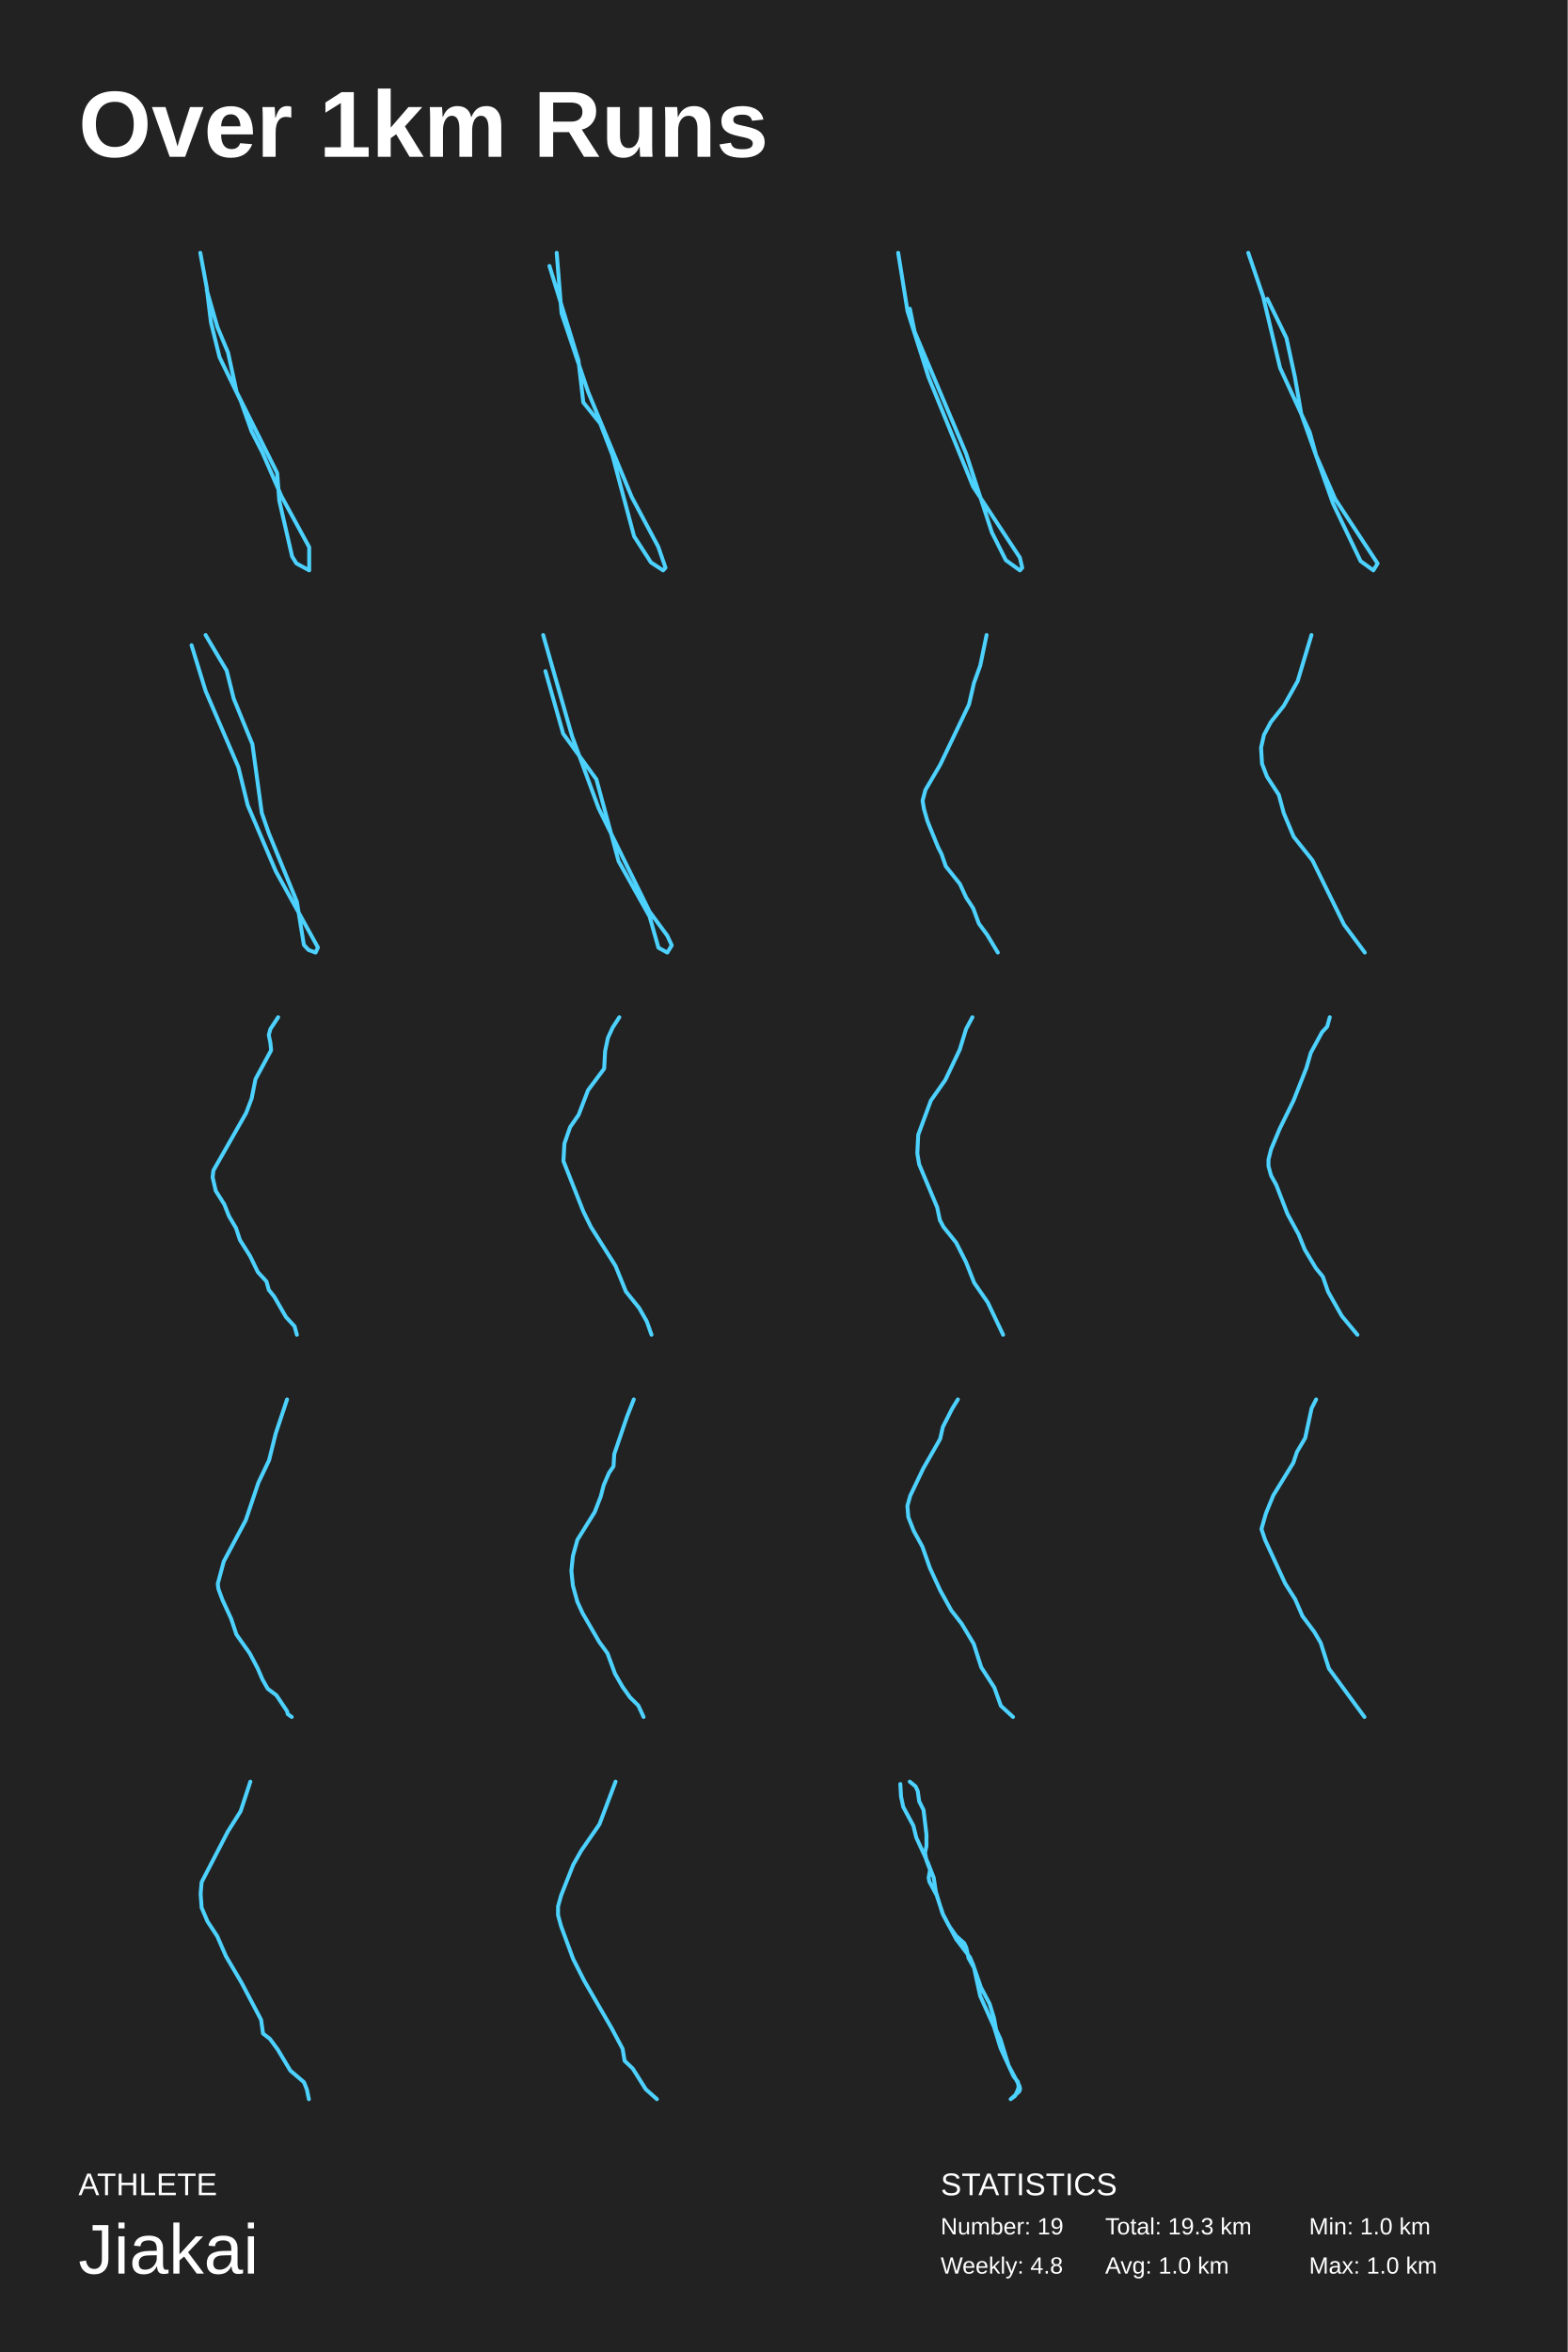
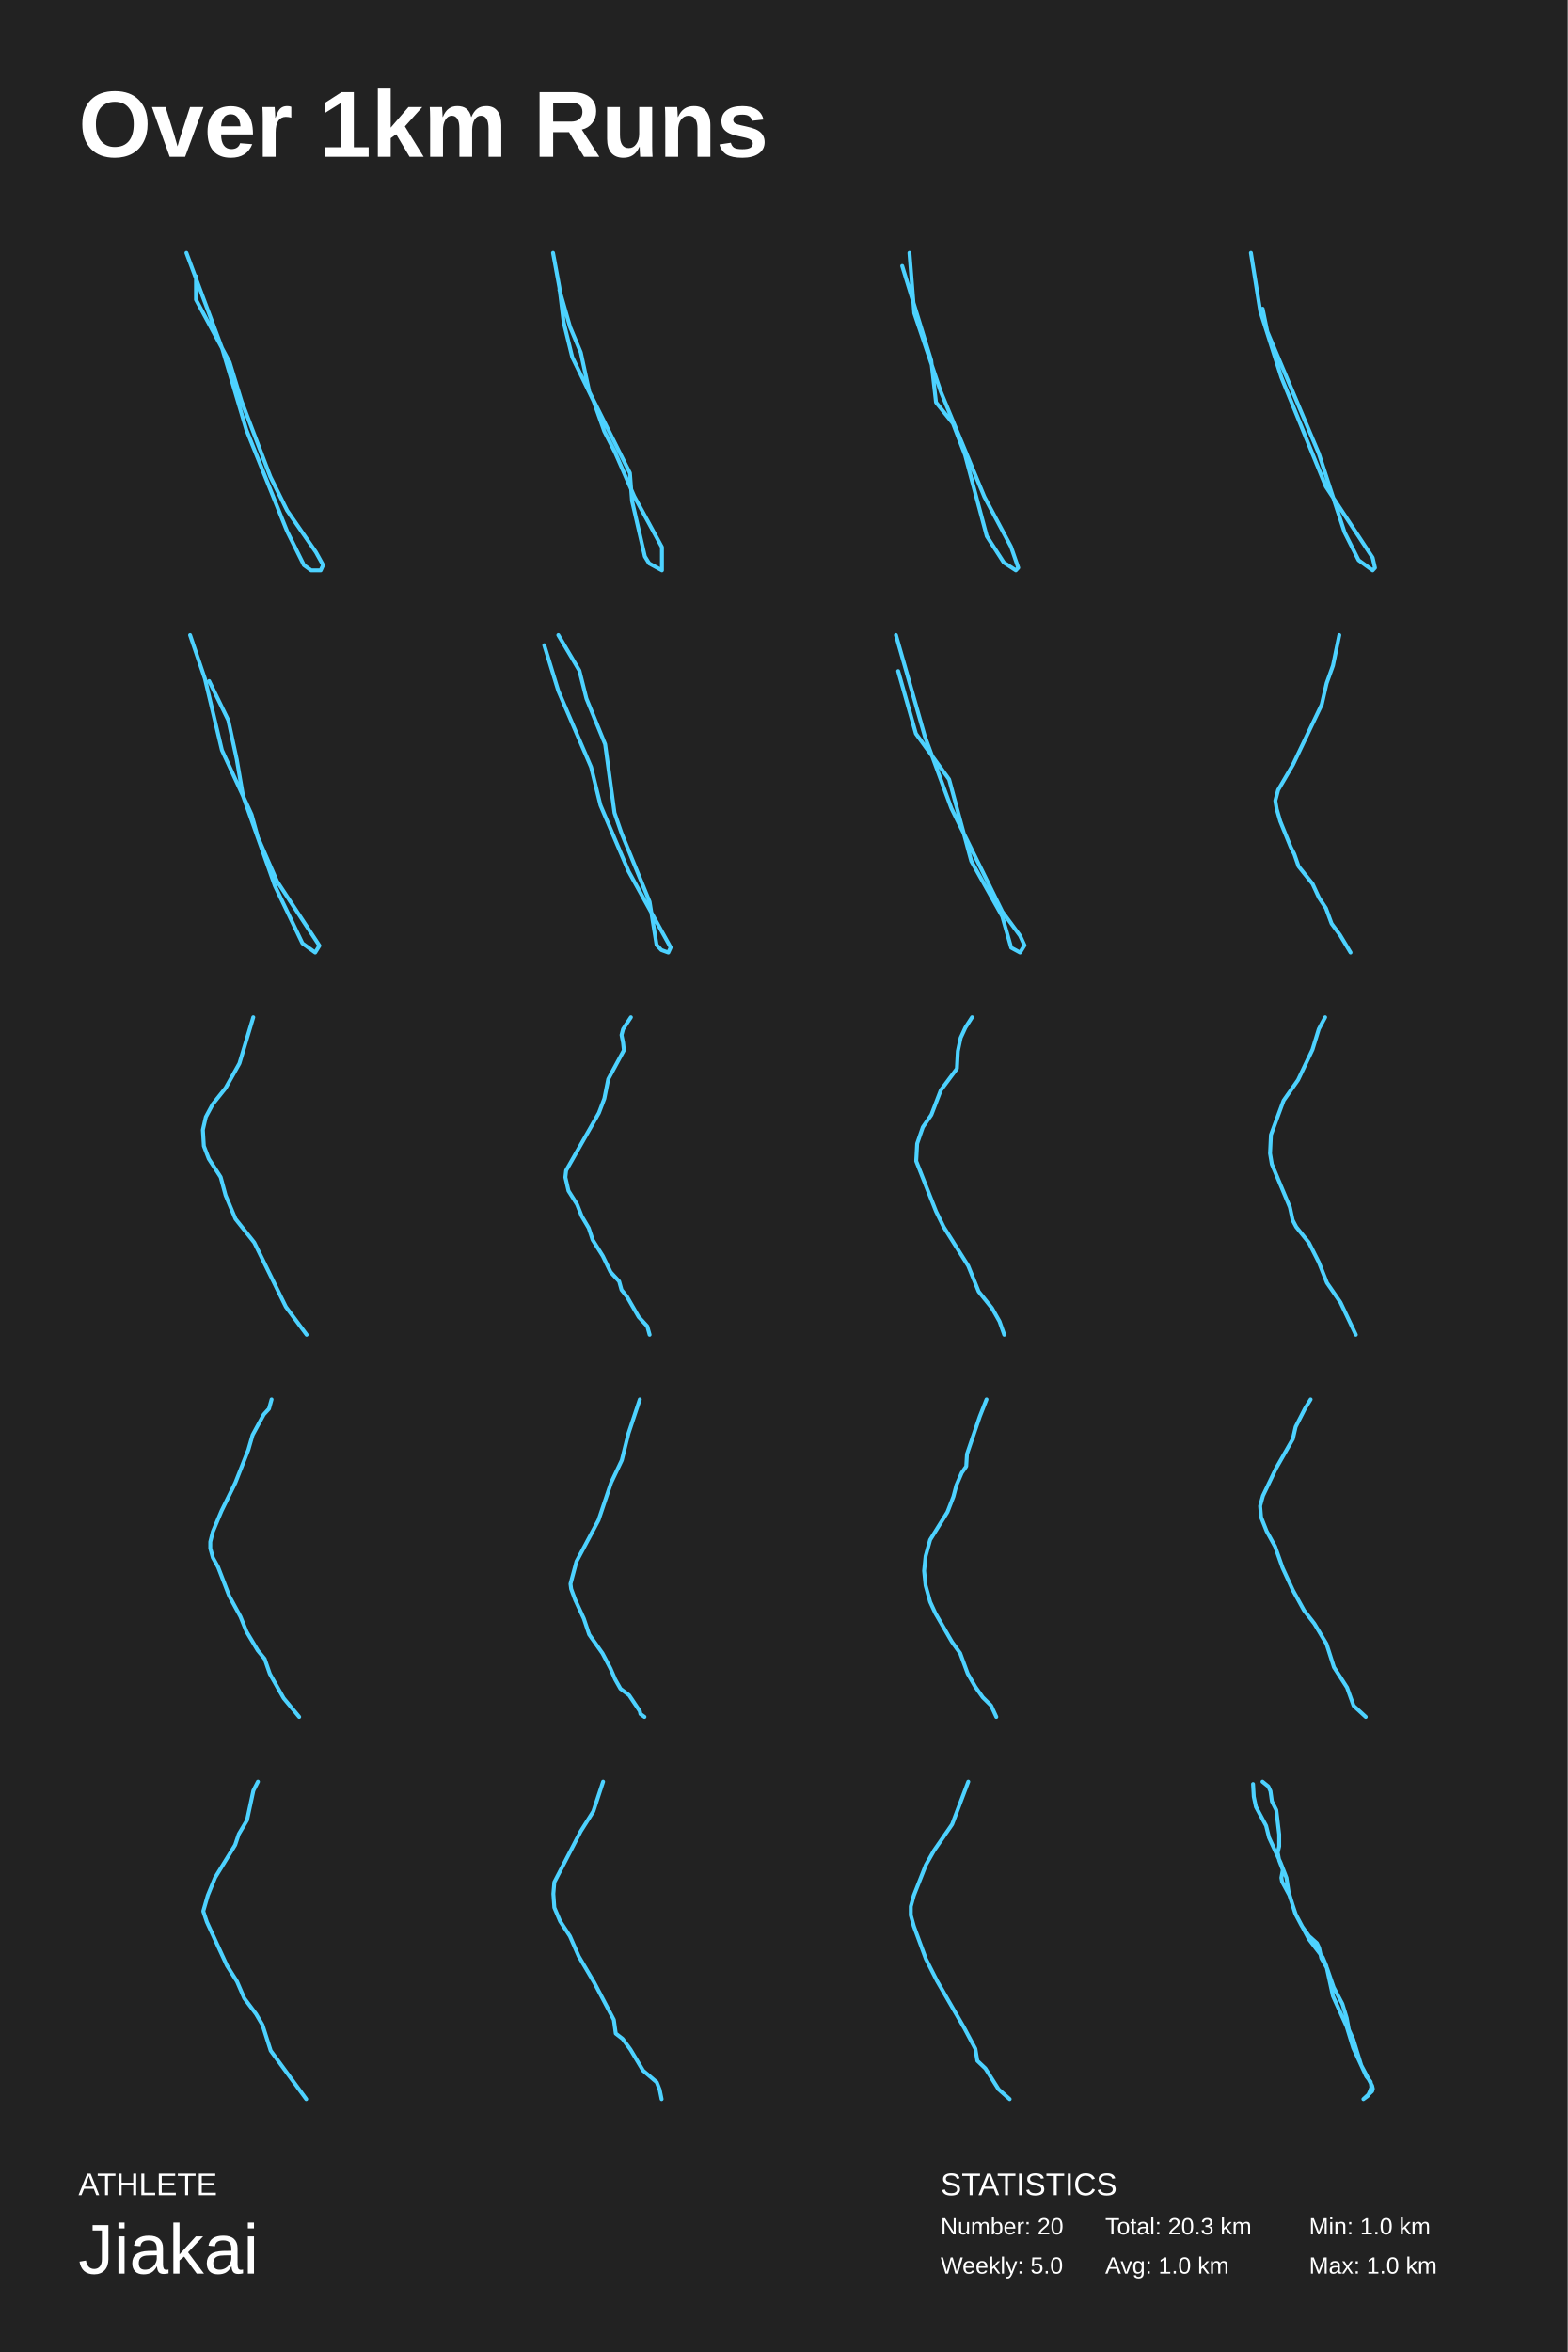
- <svg xmlns="http://www.w3.org/2000/svg" width="200mm" height="300mm" baseProfile="full" version="1.1" viewBox="0 0 200 300">
-   <rect width="200" height="300" x="0" y="0" fill="#222" />
-   <text fill="#FFF" style="font-size:12px;font-family:Arial;font-weight:700" x="10" y="20">Over 1km Runs</text>
-   <text fill="#FFF" style="font-size:4px;font-family:Arial" x="10" y="280">ATHLETE</text>
-   <text fill="#FFF" style="font-size:9px;font-family:Arial" x="10" y="290">Jiakai</text>
-   <text fill="#FFF" style="font-size:4px;font-family:Arial" x="120" y="280">STATISTICS</text>
-   <text fill="#FFF" style="font-size:3px;font-family:Arial" x="120" y="285">Number: 19</text>
-   <text fill="#FFF" style="font-size:3px;font-family:Arial" x="120" y="290">Weekly: 4.8</text>
-   <text fill="#FFF" style="font-size:3px;font-family:Arial" x="141" y="285">Total: 19.3 km</text>
-   <text fill="#FFF" style="font-size:3px;font-family:Arial" x="141" y="290">Avg: 1.0 km</text>
-   <text fill="#FFF" style="font-size:3px;font-family:Arial" x="167" y="285">Min: 1.0 km</text>
-   <text fill="#FFF" style="font-size:3px;font-family:Arial" x="167" y="290">Max: 1.0 km</text>
-   <polyline fill="none" stroke="#4dd2ff" stroke-linecap="round" stroke-linejoin="round" stroke-width=".5" points="26.37 36.98 27.732 41.71 29.095 44.962 30.184 49.987 35.361 60.334 35.633 63.881 37.268 70.976 37.813 71.863 39.447 72.75 39.447 69.794 35.905 63.29 33.454 57.673 32.091 55.013 30.729 51.17 28.005 45.553 26.915 41.119 26.37 36.684 25.553 32.25" />
-   <polyline fill="none" stroke="#4dd2ff" stroke-linecap="round" stroke-linejoin="round" stroke-width=".5" points="70.097 33.924 73.798 45.973 74.415 51.329 76.575 54.006 78.117 58.023 80.893 68.399 83.052 71.746 84.595 72.75 84.903 72.415 83.978 69.738 80.585 63.378 75.032 49.99 71.639 39.948 71.022 32.25" />
-   <polyline fill="none" stroke="#4dd2ff" stroke-linecap="round" stroke-linejoin="round" stroke-width=".5" points="116.08 39.378 116.677 42.294 123.246 57.846 126.531 67.89 128.323 71.454 130.114 72.75 130.413 72.426 130.114 71.13 124.142 62.058 118.469 48.126 115.782 39.702 114.587 32.25" />
-   <polyline fill="none" stroke="#4dd2ff" stroke-linecap="round" stroke-linejoin="round" stroke-width=".5" points="161.685 38.12 164.119 43.109 165.201 48.098 166.012 52.794 170.069 64.239 173.585 71.576 175.208 72.75 175.749 71.87 170.34 63.652 167.906 58.076 167.094 55.141 163.308 46.924 161.144 37.826 159.251 32.25" />
-   <polyline fill="none" stroke="#4dd2ff" stroke-linecap="round" stroke-linejoin="round" stroke-width=".5" points="26.23 81 28.917 85.536 29.813 89.1 32.201 94.932 33.396 103.68 34.292 106.272 37.875 115.02 38.77 120.528 39.368 121.176 40.263 121.5 40.562 120.852 35.187 111.132 31.604 102.708 30.41 97.848 26.23 88.128 24.438 82.296" />
-   <polyline fill="none" stroke="#4dd2ff" stroke-linecap="round" stroke-linejoin="round" stroke-width=".5" points="69.583 85.602 71.845 93.58 76.086 99.409 78.914 109.841 82.872 116.898 84.003 120.886 85.134 121.5 85.7 120.58 85.134 119.352 82.872 116.284 76.369 103.091 72.976 93.886 69.3 81" />
-   <polyline fill="none" stroke="#4dd2ff" stroke-linecap="round" stroke-linejoin="round" stroke-width=".5" points="125.864 81 125.057 84.894 124.25 87.133 123.621 89.859 119.943 97.551 118.059 100.763 117.7 102.126 117.879 103.197 118.328 104.755 119.674 108.065 120.122 108.941 120.661 110.499 122.455 112.738 123.263 114.49 124.16 115.853 124.878 117.801 125.954 119.261 127.3 121.5" />
-   <polyline fill="none" stroke="#4dd2ff" stroke-linecap="round" stroke-linejoin="round" stroke-width=".5" points="167.311 81 165.546 86.884 163.78 90.03 162.141 92.083 161.258 93.725 160.88 95.367 161.006 97.419 161.637 99.061 163.15 101.387 163.78 103.713 165.041 106.723 167.437 109.733 171.472 117.943 174.12 121.5" />
-   <polyline fill="none" stroke="#4dd2ff" stroke-linecap="round" stroke-linejoin="round" stroke-width=".5" points="35.486 129.75 34.491 131.262 34.292 132.018 34.491 132.99 34.59 133.962 32.6 137.634 32.102 140.118 31.405 141.954 27.225 149.298 27.125 150.162 27.524 151.89 28.618 153.618 29.216 155.13 30.111 156.642 30.609 158.154 31.903 160.206 32.898 162.258 33.993 163.446 34.292 164.526 34.988 165.39 36.481 167.982 37.576 169.17 37.875 170.25" />
-   <polyline fill="none" stroke="#4dd2ff" stroke-linecap="round" stroke-linejoin="round" stroke-width=".5" points="79.01 129.75 78.164 131.061 77.56 132.371 77.198 134.075 77.077 136.303 75.024 139.056 73.816 142.202 72.729 143.774 72.004 145.871 71.883 148.1 74.42 154.522 75.386 156.488 78.527 161.469 79.855 164.745 81.546 166.842 82.513 168.546 83.117 170.25" />
-   <polyline fill="none" stroke="#4dd2ff" stroke-linecap="round" stroke-linejoin="round" stroke-width=".5" points="124.055 129.75 123.249 131.25 122.442 133.875 120.599 137.75 118.756 140.375 117.143 144.75 117.028 147.125 117.259 148.5 119.563 154 119.908 155.625 120.369 156.5 121.982 158.5 123.249 161 124.286 163.625 126.013 166.125 127.972 170.25" />
-   <polyline fill="none" stroke="#4dd2ff" stroke-linecap="round" stroke-linejoin="round" stroke-width=".5" points="169.647 129.75 169.317 130.945 168.656 131.662 167.225 134.29 166.674 136.201 165.023 140.383 163.261 143.967 162.16 146.595 161.83 147.909 161.83 148.746 162.16 149.94 162.821 151.135 164.252 154.839 165.683 157.467 166.454 159.378 167.885 161.768 168.766 162.843 169.427 164.754 171.188 167.861 173.17 170.25" />
-   <polyline fill="none" stroke="#4dd2ff" stroke-linecap="round" stroke-linejoin="round" stroke-width=".5" points="36.623 178.5 35.178 182.836 34.328 186.25 32.968 189.109 31.352 193.907 28.547 199.165 27.781 202.025 27.866 202.671 28.377 204.055 29.482 206.453 30.162 208.483 31.862 210.882 32.883 212.819 33.478 214.203 34.158 215.402 35.263 216.232 36.623 218.262 36.708 218.631 37.219 219" />
-   <polyline fill="none" stroke="#4dd2ff" stroke-linecap="round" stroke-linejoin="round" stroke-width=".5" points="80.858 178.5 79.995 180.686 78.364 185.476 78.268 187.037 77.692 187.87 77.02 189.432 76.636 190.89 75.869 192.868 73.662 196.408 73.086 198.49 72.895 200.364 73.086 202.238 73.662 204.32 74.334 205.778 76.445 209.422 77.5 210.879 78.459 213.482 79.419 215.148 80.378 216.501 81.434 217.542 82.105 219" />
-   <polyline fill="none" stroke="#4dd2ff" stroke-linecap="round" stroke-linejoin="round" stroke-width=".5" points="122.202 178.5 121.486 179.665 120.294 181.994 119.936 183.546 117.79 187.299 116.12 190.792 115.763 192.086 115.882 193.51 116.597 195.321 117.671 197.262 118.625 199.979 119.936 202.826 121.367 205.414 122.679 207.096 124.229 209.684 125.183 212.66 126.852 215.248 127.687 217.577 129.237 219" />
-   <polyline fill="none" stroke="#4dd2ff" stroke-linecap="round" stroke-linejoin="round" stroke-width=".5" points="167.907 178.5 167.326 179.636 166.512 183.421 165.465 185.187 165 186.575 162.442 190.738 161.512 193.009 160.931 195.028 161.396 196.416 163.954 201.967 165.233 203.986 166.163 206.131 167.674 208.15 168.488 209.537 169.535 212.818 174.069 219" />
-   <polyline fill="none" stroke="#4dd2ff" stroke-linecap="round" stroke-linejoin="round" stroke-width=".5" points="31.94 227.25 30.696 231.03 29.079 233.595 25.72 240.075 25.595 241.56 25.72 243.315 26.466 245.07 27.71 246.96 28.83 249.525 30.82 252.9 33.309 257.625 33.557 259.38 34.428 260.055 35.424 261.405 37.041 264.105 38.783 265.59 39.156 266.535 39.405 267.75" />
-   <polyline fill="none" stroke="#4dd2ff" stroke-linecap="round" stroke-linejoin="round" stroke-width=".5" points="78.53 227.25 76.47 232.697 74.154 236.048 73.124 237.864 71.58 241.774 71.194 243.171 71.194 244.288 71.58 245.685 73.124 249.874 74.54 252.667 78.015 258.672 79.431 261.326 79.688 262.862 80.718 263.84 82.391 266.493 83.806 267.75" />
-   <polyline fill="none" stroke="#4dd2ff" stroke-linecap="round" stroke-linejoin="round" stroke-width=".5" points="116.063 227.25 116.804 227.853 117.082 228.456 117.267 229.762 117.823 230.868 118.193 233.983 118.193 235.491 118.008 236.295 118.193 237.3 118.657 238.506 118.471 239.511 118.564 240.013 119.49 241.722 120.324 244.234 121.064 245.641 121.991 246.947 123.009 247.852 123.287 248.455 123.565 249.761 124.306 251.068 125.14 253.48 126.251 255.59 126.807 257.399 127.084 258.906 127.64 260.112 128.659 263.429 130.048 266.042 130.141 266.444 130.048 266.745 128.937 267.75 129.492 267.348 129.77 266.745 129.955 266.243 129.863 265.539 129.307 264.836 127.64 261.218 126.807 258.504 125.047 254.585 124.213 250.766 123.75 249.661 121.991 247.349 120.231 244.033 119.397 241.32 119.12 239.511 118.379 237.601 116.897 234.385 116.526 232.878 115.23 230.466 114.952 229.159 114.859 227.551" />
+ <svg xmlns="http://www.w3.org/2000/svg" baseProfile="full" height="300mm" version="1.1" viewBox="0,0,200,300" width="200mm">
+   <defs />
+   <rect fill="#222222" height="300" width="200" x="0" y="0" />
+   <text fill="#FFFFFF" style="font-size:12px; font-family:Arial; font-weight:bold;" x="10" y="20">Over 1km Runs</text>
+   <text fill="#FFFFFF" style="font-size:4px; font-family:Arial" x="10" y="280">ATHLETE</text>
+   <text fill="#FFFFFF" style="font-size:9px; font-family:Arial" x="10" y="290">Jiakai</text>
+   <text fill="#FFFFFF" style="font-size:4px; font-family:Arial" x="120" y="280">STATISTICS</text>
+   <text fill="#FFFFFF" style="font-size:3px; font-family:Arial" x="120" y="285">Number: 20</text>
+   <text fill="#FFFFFF" style="font-size:3px; font-family:Arial" x="120" y="290">Weekly: 5.0</text>
+   <text fill="#FFFFFF" style="font-size:3px; font-family:Arial" x="141" y="285">Total: 20.3 km</text>
+   <text fill="#FFFFFF" style="font-size:3px; font-family:Arial" x="141" y="290">Avg: 1.0 km</text>
+   <text fill="#FFFFFF" style="font-size:3px; font-family:Arial" x="167" y="285">Min: 1.0 km</text>
+   <text fill="#FFFFFF" style="font-size:3px; font-family:Arial" x="167" y="290">Max: 1.0 km</text>
+   <polyline fill="none" points="23.781,32.25 28.37,44.533 31.429,54.824 36.63,67.771 38.772,72.086 39.689,72.75 40.913,72.75 41.219,72.086 40.301,70.426 36.63,65.115 34.489,60.799 30.817,51.172 29.288,46.193 25.005,38.225 25.005,35.238" stroke="#4dd2ff" stroke-linecap="round" stroke-linejoin="round" stroke-width="0.5" />
+   <polyline fill="none" points="71.37,36.98 72.732,41.71 74.095,44.962 75.184,49.987 80.361,60.334 80.633,63.881 82.268,70.976 82.813,71.863 84.447,72.75 84.447,69.794 80.905,63.29 78.454,57.673 77.091,55.013 75.729,51.17 73.005,45.553 71.915,41.119 71.37,36.684 70.553,32.25" stroke="#4dd2ff" stroke-linecap="round" stroke-linejoin="round" stroke-width="0.5" />
+   <polyline fill="none" points="115.097,33.924 118.798,45.973 119.415,51.329 121.575,54.006 123.117,58.023 125.893,68.399 128.052,71.746 129.595,72.75 129.903,72.415 128.978,69.738 125.585,63.378 120.032,49.99 116.639,39.948 116.022,32.25" stroke="#4dd2ff" stroke-linecap="round" stroke-linejoin="round" stroke-width="0.5" />
+   <polyline fill="none" points="161.08,39.378 161.677,42.294 168.246,57.846 171.531,67.89 173.323,71.454 175.114,72.75 175.413,72.426 175.114,71.13 169.142,62.058 163.469,48.126 160.782,39.702 159.587,32.25" stroke="#4dd2ff" stroke-linecap="round" stroke-linejoin="round" stroke-width="0.5" />
+   <polyline fill="none" points="26.685,86.87 29.119,91.859 30.201,96.848 31.012,101.544 35.069,112.989 38.585,120.326 40.208,121.5 40.749,120.62 35.34,112.402 32.906,106.826 32.094,103.891 28.308,95.674 26.144,86.576 24.251,81.0" stroke="#4dd2ff" stroke-linecap="round" stroke-linejoin="round" stroke-width="0.5" />
+   <polyline fill="none" points="71.23,81.0 73.917,85.536 74.813,89.1 77.201,94.932 78.396,103.68 79.292,106.272 82.875,115.02 83.77,120.528 84.368,121.176 85.263,121.5 85.562,120.852 80.187,111.132 76.604,102.708 75.41,97.848 71.23,88.128 69.438,82.296" stroke="#4dd2ff" stroke-linecap="round" stroke-linejoin="round" stroke-width="0.5" />
+   <polyline fill="none" points="114.583,85.602 116.845,93.58 121.086,99.409 123.914,109.841 127.872,116.898 129.003,120.886 130.134,121.5 130.7,120.58 130.134,119.352 127.872,116.284 121.369,103.091 117.976,93.886 114.3,81.0" stroke="#4dd2ff" stroke-linecap="round" stroke-linejoin="round" stroke-width="0.5" />
+   <polyline fill="none" points="170.864,81.0 170.057,84.894 169.25,87.133 168.621,89.859 164.943,97.551 163.059,100.763 162.7,102.126 162.879,103.197 163.328,104.755 164.674,108.065 165.122,108.941 165.661,110.499 167.455,112.738 168.263,114.49 169.16,115.853 169.878,117.801 170.954,119.261 172.3,121.5" stroke="#4dd2ff" stroke-linecap="round" stroke-linejoin="round" stroke-width="0.5" />
+   <polyline fill="none" points="32.311,129.75 30.546,135.634 28.78,138.78 27.141,140.833 26.258,142.475 25.88,144.117 26.006,146.169 26.637,147.811 28.15,150.137 28.78,152.463 30.041,155.473 32.437,158.483 36.472,166.693 39.12,170.25" stroke="#4dd2ff" stroke-linecap="round" stroke-linejoin="round" stroke-width="0.5" />
+   <polyline fill="none" points="80.486,129.75 79.491,131.262 79.292,132.018 79.491,132.99 79.59,133.962 77.6,137.634 77.102,140.118 76.405,141.954 72.225,149.298 72.125,150.162 72.524,151.89 73.618,153.618 74.216,155.13 75.111,156.642 75.609,158.154 76.903,160.206 77.898,162.258 78.993,163.446 79.292,164.526 79.988,165.39 81.481,167.982 82.576,169.17 82.875,170.25" stroke="#4dd2ff" stroke-linecap="round" stroke-linejoin="round" stroke-width="0.5" />
+   <polyline fill="none" points="124.01,129.75 123.164,131.061 122.56,132.371 122.198,134.075 122.077,136.303 120.024,139.056 118.816,142.202 117.729,143.774 117.004,145.871 116.883,148.1 119.42,154.522 120.386,156.488 123.527,161.469 124.855,164.745 126.546,166.842 127.513,168.546 128.117,170.25" stroke="#4dd2ff" stroke-linecap="round" stroke-linejoin="round" stroke-width="0.5" />
+   <polyline fill="none" points="169.055,129.75 168.249,131.25 167.442,133.875 165.599,137.75 163.756,140.375 162.143,144.75 162.028,147.125 162.259,148.5 164.563,154 164.908,155.625 165.369,156.5 166.982,158.5 168.249,161 169.286,163.625 171.013,166.125 172.972,170.25" stroke="#4dd2ff" stroke-linecap="round" stroke-linejoin="round" stroke-width="0.5" />
+   <polyline fill="none" points="34.647,178.5 34.317,179.695 33.656,180.412 32.225,183.04 31.674,184.951 30.023,189.133 28.261,192.717 27.16,195.345 26.83,196.659 26.83,197.496 27.16,198.69 27.821,199.885 29.252,203.589 30.683,206.217 31.454,208.128 32.885,210.518 33.766,211.593 34.427,213.504 36.188,216.611 38.17,219.0" stroke="#4dd2ff" stroke-linecap="round" stroke-linejoin="round" stroke-width="0.5" />
+   <polyline fill="none" points="81.623,178.5 80.178,182.836 79.328,186.25 77.968,189.109 76.352,193.907 73.547,199.165 72.781,202.025 72.866,202.671 73.377,204.055 74.482,206.453 75.162,208.483 76.862,210.882 77.883,212.819 78.478,214.203 79.158,215.402 80.263,216.232 81.623,218.262 81.708,218.631 82.219,219.0" stroke="#4dd2ff" stroke-linecap="round" stroke-linejoin="round" stroke-width="0.5" />
+   <polyline fill="none" points="125.858,178.5 124.995,180.686 123.364,185.476 123.268,187.037 122.692,187.87 122.02,189.432 121.636,190.89 120.869,192.868 118.662,196.408 118.086,198.49 117.895,200.364 118.086,202.238 118.662,204.32 119.334,205.778 121.445,209.422 122.5,210.879 123.459,213.482 124.419,215.148 125.378,216.501 126.434,217.542 127.105,219.0" stroke="#4dd2ff" stroke-linecap="round" stroke-linejoin="round" stroke-width="0.5" />
+   <polyline fill="none" points="167.202,178.5 166.486,179.665 165.294,181.994 164.936,183.546 162.79,187.299 161.12,190.792 160.763,192.086 160.882,193.51 161.597,195.321 162.671,197.262 163.625,199.979 164.936,202.826 166.367,205.414 167.679,207.096 169.229,209.684 170.183,212.66 171.852,215.248 172.687,217.577 174.237,219.0" stroke="#4dd2ff" stroke-linecap="round" stroke-linejoin="round" stroke-width="0.5" />
+   <polyline fill="none" points="32.907,227.25 32.326,228.386 31.512,232.171 30.465,233.937 30,235.325 27.442,239.488 26.512,241.759 25.931,243.778 26.396,245.166 28.954,250.717 30.233,252.736 31.163,254.881 32.674,256.9 33.488,258.287 34.535,261.568 39.069,267.75" stroke="#4dd2ff" stroke-linecap="round" stroke-linejoin="round" stroke-width="0.5" />
+   <polyline fill="none" points="76.94,227.25 75.696,231.03 74.079,233.595 70.72,240.075 70.595,241.56 70.72,243.315 71.466,245.07 72.71,246.96 73.83,249.525 75.82,252.9 78.309,257.625 78.557,259.38 79.428,260.055 80.424,261.405 82.041,264.105 83.783,265.59 84.156,266.535 84.405,267.75" stroke="#4dd2ff" stroke-linecap="round" stroke-linejoin="round" stroke-width="0.5" />
+   <polyline fill="none" points="123.53,227.25 121.47,232.697 119.154,236.048 118.124,237.864 116.58,241.774 116.194,243.171 116.194,244.288 116.58,245.685 118.124,249.874 119.54,252.667 123.015,258.672 124.431,261.326 124.688,262.862 125.718,263.84 127.391,266.493 128.806,267.75" stroke="#4dd2ff" stroke-linecap="round" stroke-linejoin="round" stroke-width="0.5" />
+   <polyline fill="none" points="161.063,227.25 161.804,227.853 162.082,228.456 162.267,229.762 162.823,230.868 163.193,233.983 163.193,235.491 163.008,236.295 163.193,237.3 163.657,238.506 163.471,239.511 163.564,240.013 164.49,241.722 165.324,244.234 166.064,245.641 166.991,246.947 168.009,247.852 168.287,248.455 168.565,249.761 169.306,251.068 170.14,253.48 171.251,255.59 171.807,257.399 172.084,258.906 172.64,260.112 173.659,263.429 175.048,266.042 175.141,266.444 175.048,266.745 173.937,267.75 174.492,267.348 174.77,266.745 174.955,266.243 174.863,265.539 174.307,264.836 172.64,261.218 171.807,258.504 170.047,254.585 169.213,250.766 168.75,249.661 166.991,247.349 165.231,244.033 164.397,241.32 164.12,239.511 163.379,237.601 161.897,234.385 161.526,232.878 160.23,230.466 159.952,229.159 159.859,227.551" stroke="#4dd2ff" stroke-linecap="round" stroke-linejoin="round" stroke-width="0.5" />
</svg>
